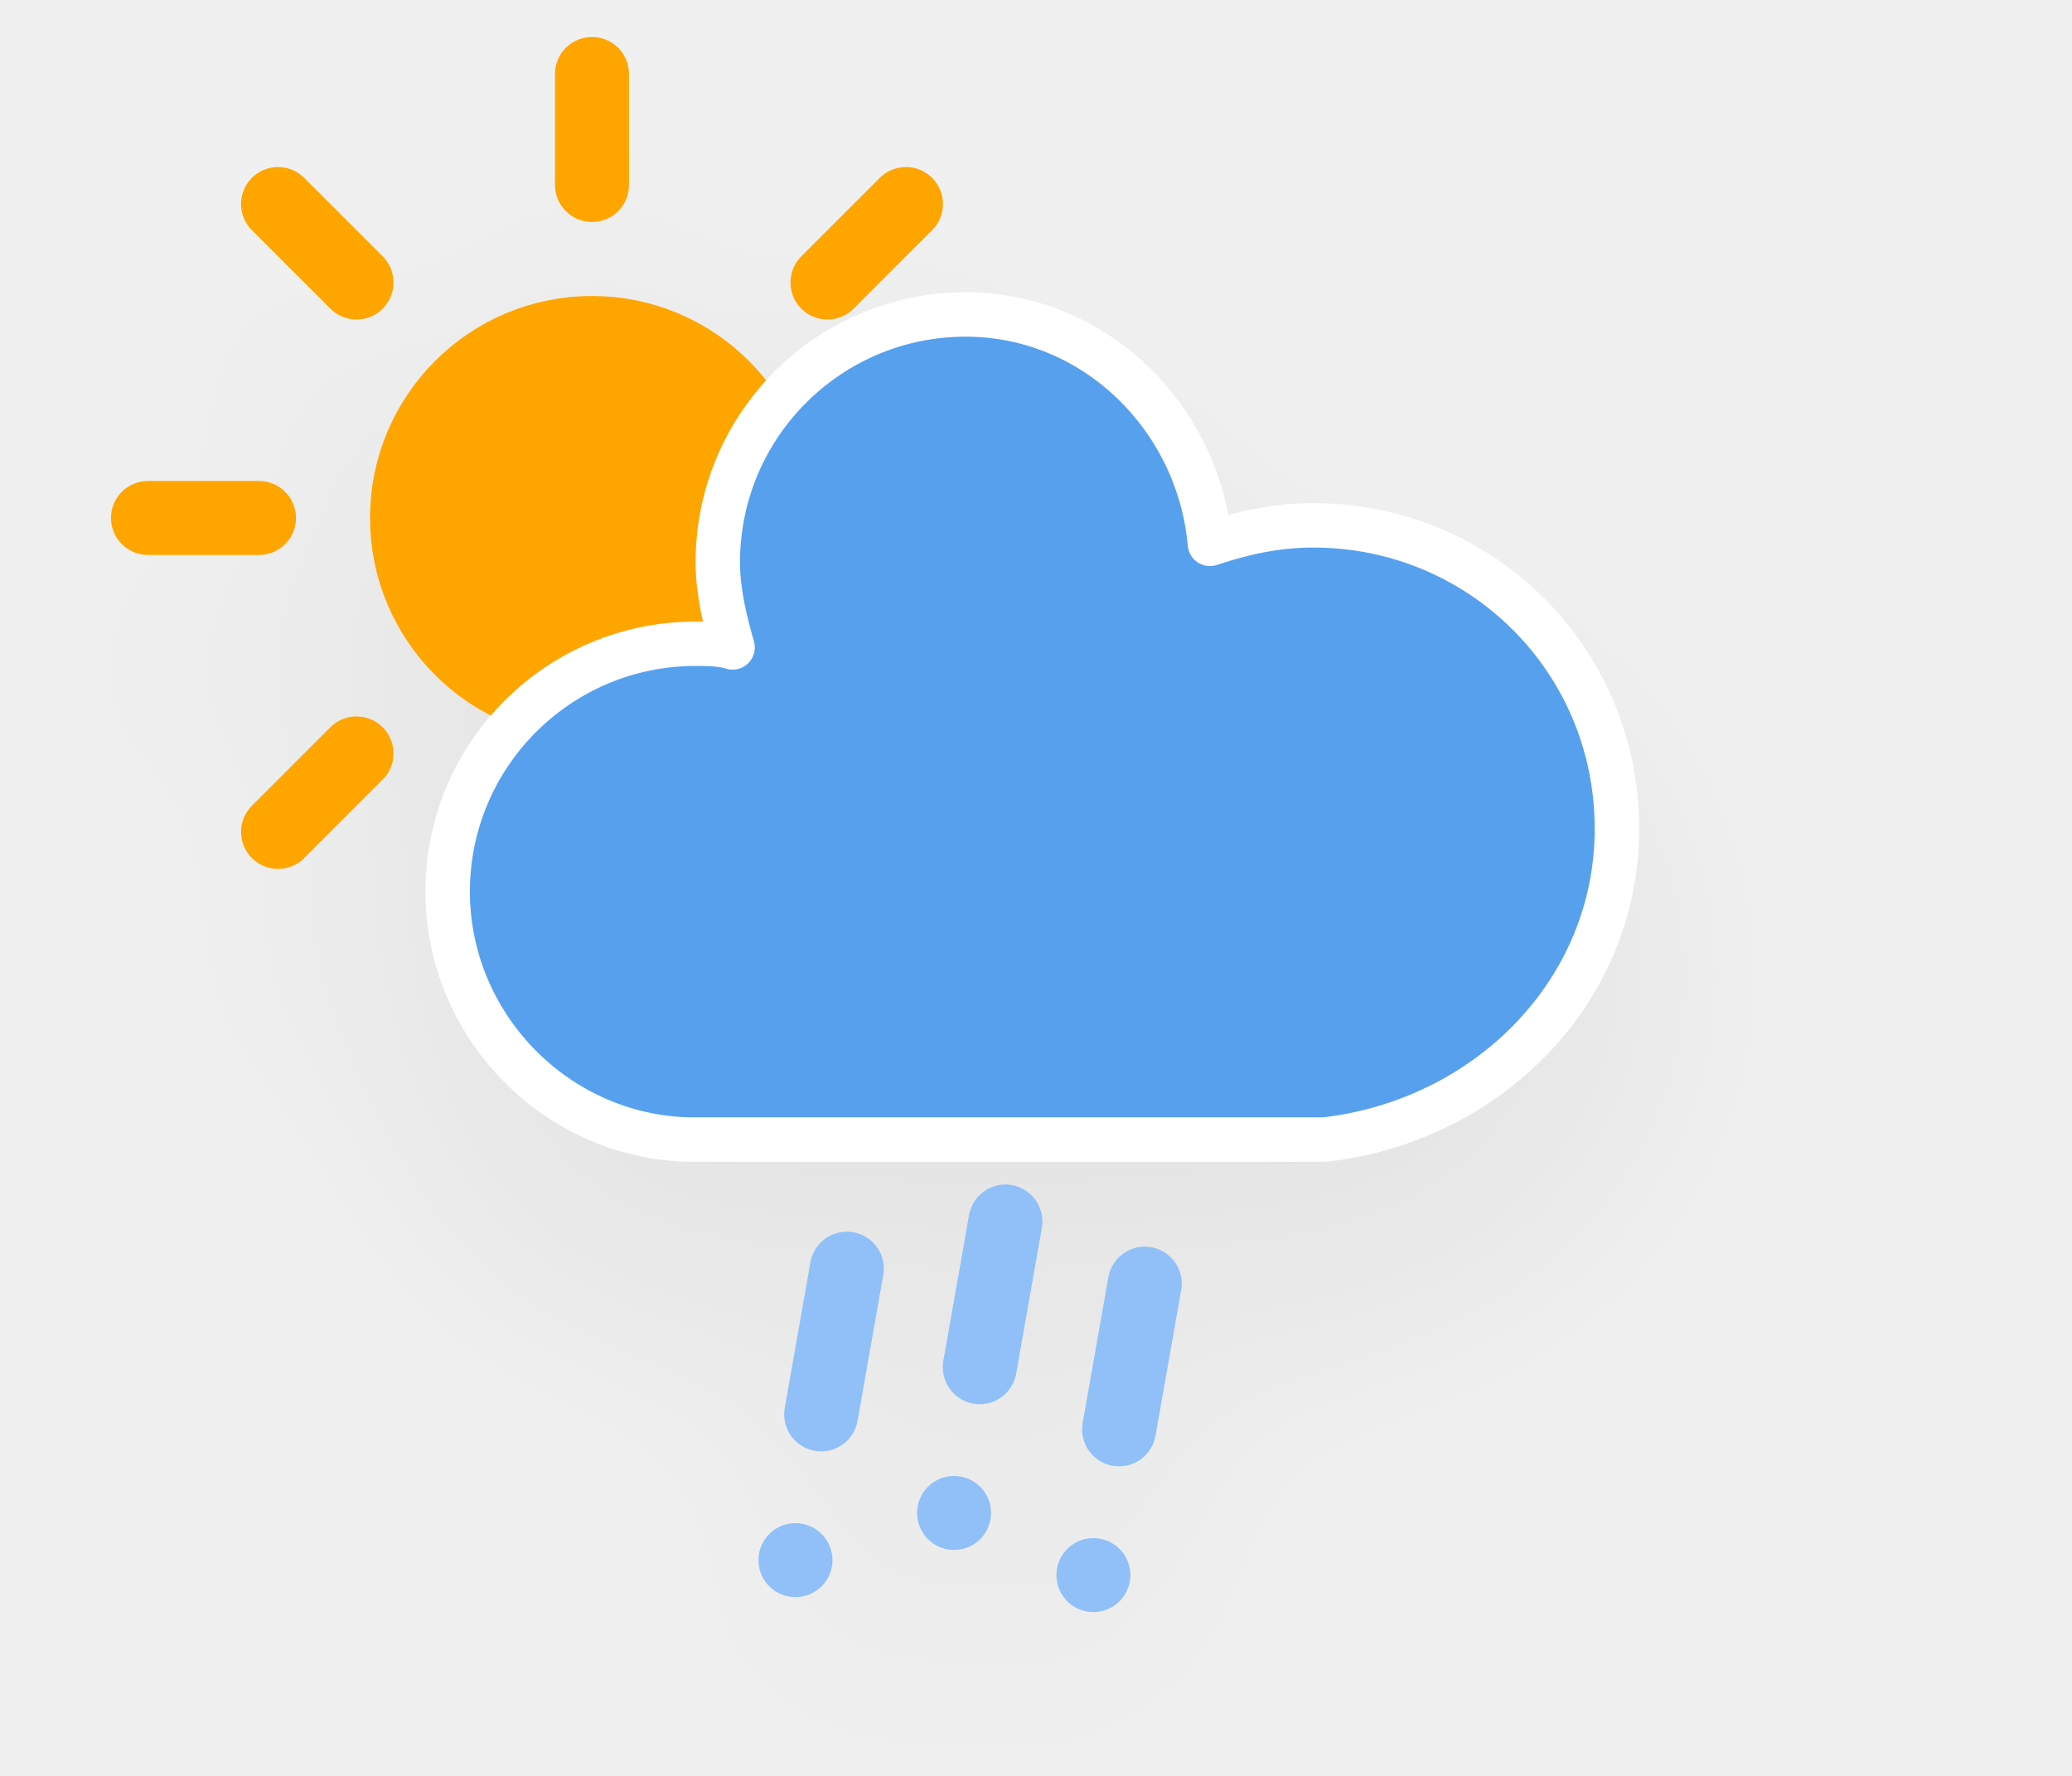
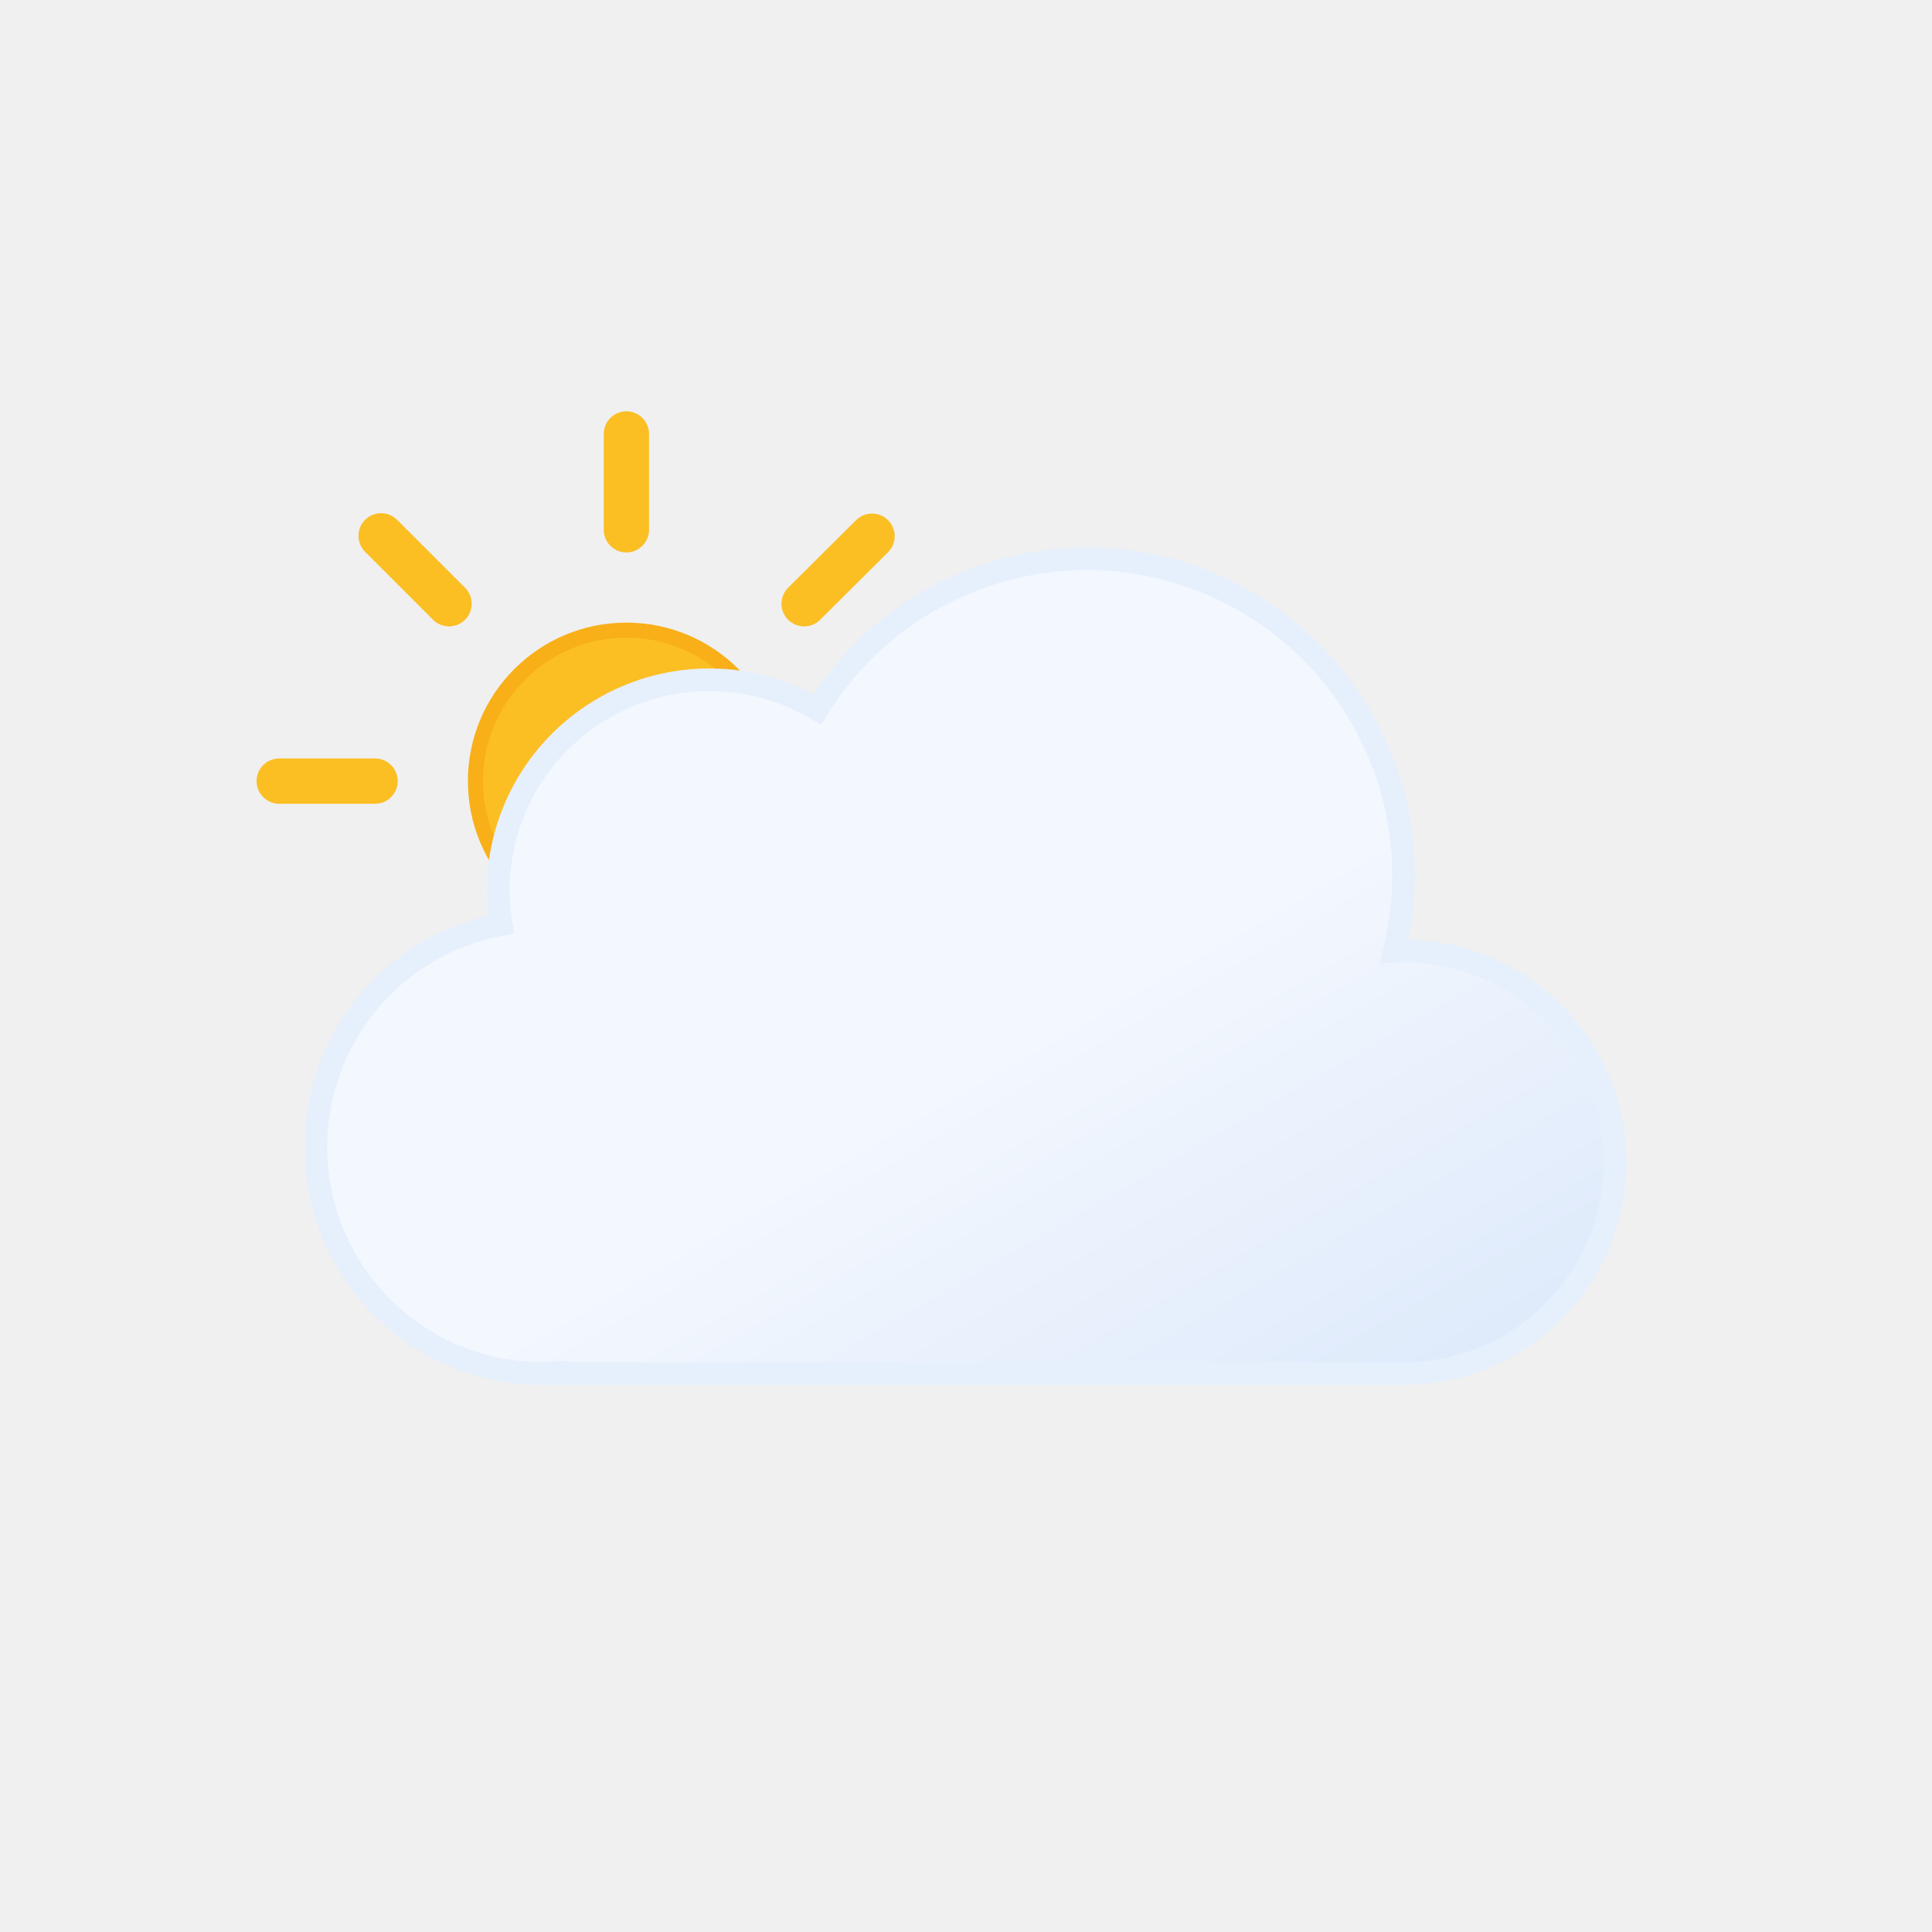
- <svg xmlns="http://www.w3.org/2000/svg" width="56" height="48" version="1.1">
+ <svg xmlns="http://www.w3.org/2000/svg" xmlns:xlink="http://www.w3.org/1999/xlink" viewBox="0 0 512 512">
  <defs>
-     <filter id="blur" x="-.247" y="-.229" width="1.494" height="1.558">
-       <feGaussianBlur in="SourceAlpha" stdDeviation="3" />
-       <feOffset dx="0" dy="4" result="offsetblur" />
-       <feComponentTransfer>
-         <feFuncA slope="0.05" type="linear" />
-       </feComponentTransfer>
-       <feMerge>
-         <feMergeNode />
-         <feMergeNode in="SourceGraphic" />
-       </feMerge>
-     </filter>
-     <style type="text/css">
-       
-       /*
- ** SUN
- */
-       @keyframes am-weather-sun {
-         0% {
-           -webkit-transform: rotate(0deg);
-           -moz-transform: rotate(0deg);
-           -ms-transform: rotate(0deg);
-           transform: rotate(0deg);
-         }
- 
-         100% {
-           -webkit-transform: rotate(360deg);
-           -moz-transform: rotate(360deg);
-           -ms-transform: rotate(360deg);
-           transform: rotate(360deg);
-         }
-       }
- 
-       .am-weather-sun {
-         -webkit-animation-name: am-weather-sun;
-         -moz-animation-name: am-weather-sun;
-         -ms-animation-name: am-weather-sun;
-         animation-name: am-weather-sun;
-         -webkit-animation-duration: 9s;
-         -moz-animation-duration: 9s;
-         -ms-animation-duration: 9s;
-         animation-duration: 9s;
-         -webkit-animation-timing-function: linear;
-         -moz-animation-timing-function: linear;
-         -ms-animation-timing-function: linear;
-         animation-timing-function: linear;
-         -webkit-animation-iteration-count: infinite;
-         -moz-animation-iteration-count: infinite;
-         -ms-animation-iteration-count: infinite;
-         animation-iteration-count: infinite;
-       }
- 
-       /*
- ** RAIN
- */
-       @keyframes am-weather-rain {
-         0% {
-           stroke-dashoffset: 0;
-         }
- 
-         100% {
-           stroke-dashoffset: -100;
-         }
-       }
- 
-       .am-weather-rain-1 {
-         -webkit-animation-name: am-weather-rain;
-         -moz-animation-name: am-weather-rain;
-         -ms-animation-name: am-weather-rain;
-         animation-name: am-weather-rain;
-         -webkit-animation-duration: 8s;
-         -moz-animation-duration: 8s;
-         -ms-animation-duration: 8s;
-         animation-duration: 8s;
-         -webkit-animation-timing-function: linear;
-         -moz-animation-timing-function: linear;
-         -ms-animation-timing-function: linear;
-         animation-timing-function: linear;
-         -webkit-animation-iteration-count: infinite;
-         -moz-animation-iteration-count: infinite;
-         -ms-animation-iteration-count: infinite;
-         animation-iteration-count: infinite;
-       }
- 
-       .am-weather-rain-2 {
-         -webkit-animation-name: am-weather-rain;
-         -moz-animation-name: am-weather-rain;
-         -ms-animation-name: am-weather-rain;
-         animation-name: am-weather-rain;
-         -webkit-animation-delay: 0.25s;
-         -moz-animation-delay: 0.25s;
-         -ms-animation-delay: 0.25s;
-         animation-delay: 0.25s;
-         -webkit-animation-duration: 8s;
-         -moz-animation-duration: 8s;
-         -ms-animation-duration: 8s;
-         animation-duration: 8s;
-         -webkit-animation-timing-function: linear;
-         -moz-animation-timing-function: linear;
-         -ms-animation-timing-function: linear;
-         animation-timing-function: linear;
-         -webkit-animation-iteration-count: infinite;
-         -moz-animation-iteration-count: infinite;
-         -ms-animation-iteration-count: infinite;
-         animation-iteration-count: infinite;
-       }
- 
-       /*
- ** CLOUDS
- */
-       @keyframes am-weather-cloud-2 {
-         0% {
-           -webkit-transform: translate(0px, 0px);
-           -moz-transform: translate(0px, 0px);
-           -ms-transform: translate(0px, 0px);
-           transform: translate(0px, 0px);
-         }
- 
-         50% {
-           -webkit-transform: translate(2px, 0px);
-           -moz-transform: translate(2px, 0px);
-           -ms-transform: translate(2px, 0px);
-           transform: translate(2px, 0px);
-         }
- 
-         100% {
-           -webkit-transform: translate(0px, 0px);
-           -moz-transform: translate(0px, 0px);
-           -ms-transform: translate(0px, 0px);
-           transform: translate(0px, 0px);
-         }
-       }
- 
-       .am-weather-cloud-2 {
-         -webkit-animation-name: am-weather-cloud-2;
-         -moz-animation-name: am-weather-cloud-2;
-         animation-name: am-weather-cloud-2;
-         -webkit-animation-duration: 3s;
-         -moz-animation-duration: 3s;
-         animation-duration: 3s;
-         -webkit-animation-timing-function: linear;
-         -moz-animation-timing-function: linear;
-         animation-timing-function: linear;
-         -webkit-animation-iteration-count: infinite;
-         -moz-animation-iteration-count: infinite;
-         animation-iteration-count: infinite;
-       }
-       
-     </style>
+     <linearGradient id="a" x1="99.5" x2="232.6" y1="30.7" y2="261.4" gradientUnits="userSpaceOnUse">
+       <stop offset="0" stop-color="#f3f7fe" />
+       <stop offset=".5" stop-color="#f3f7fe" />
+       <stop offset="1" stop-color="#deeafb" />
+     </linearGradient>
+     <linearGradient id="b" x1="1381.3" x2="1399.5" y1="-1144.7" y2="-1097.4" gradientTransform="rotate(-9 8002.567 8233.063)" gradientUnits="userSpaceOnUse">
+       <stop offset="0" stop-color="#0b65ed" />
+       <stop offset=".5" stop-color="#0a5ad4" />
+       <stop offset="1" stop-color="#0950bc" />
+     </linearGradient>
+     <linearGradient xlink:href="#b" id="c" x1="1436.7" x2="1454.9" y1="-1137" y2="-1089.7" gradientTransform="rotate(-9 8009.537 8233.037)" />
+     <linearGradient xlink:href="#b" id="d" x1="1492.1" x2="1510.3" y1="-1129.3" y2="-1082.1" gradientTransform="rotate(-9 8016.566 8233.078)" />
+     <linearGradient id="e" x1="78" x2="118" y1="63.4" y2="132.7" gradientUnits="userSpaceOnUse">
+       <stop offset="0" stop-color="#fbbf24" />
+       <stop offset=".5" stop-color="#fbbf24" />
+       <stop offset="1" stop-color="#f59e0b" />
+     </linearGradient>
+     <symbol id="g" viewBox="0 0 196 196">
+       <circle cx="98" cy="98" r="40" fill="url(#e)" stroke="#f8af18" stroke-miterlimit="10" stroke-width="4" />
+       <path fill="none" stroke="#fbbf24" stroke-linecap="round" stroke-miterlimit="10" stroke-width="12" d="M98 31.4V6m0 184v-25.4M145.1 51l18-17.9M33 163l18-17.9M51 51 33 33m130.1 130.1-18-18M6 98h25.4M190 98h-25.4">
+         <animateTransform additive="sum" attributeName="transform" dur="6s" repeatCount="indefinite" type="rotate" values="0 98 98; 45 98 98" />
+       </path>
+     </symbol>
+     <symbol id="h" viewBox="0 0 350 222">
+       <path fill="url(#a)" stroke="#e6effc" stroke-miterlimit="10" stroke-width="6" d="m291 107-2.5.1A83.9 83.9 0 00135.6 43 56 56 0 0051 91a56.6 56.6 0 00.8 9A60 60 0 0063 219l4-.2v.2h224a56 56 0 000-112Z" />
+     </symbol>
+     <symbol id="f" viewBox="0 0 363 258">
+       <use xlink:href="#g" width="196" height="196" />
+       <use xlink:href="#h" width="350" height="222" transform="translate(13 36)" />
+     </symbol>
+     <symbol id="i" overflow="visible" viewBox="0 0 129 57">
+       <path fill="url(#b)" stroke="#0a5ad4" stroke-miterlimit="10" d="M8.5 56.5a8 8 0 01-8-8v-40a8 8 0 0116 0v40a8 8 0 01-8 8Z" opacity="0">
+         <animateTransform id="x1" additive="sum" attributeName="transform" begin="0s; x1.end+.33s" dur=".67s" type="translate" values="0 -60; 0 60" />
+         <animate id="y1" attributeName="opacity" begin="0s; y1.end+.33s" dur=".67s" keyTimes="0; .25; 1" values="0; 1; 0" />
+       </path>
+       <path fill="url(#c)" stroke="#0a5ad4" stroke-miterlimit="10" d="M64.5 56.5a8 8 0 01-8-8v-40a8 8 0 0116 0v40a8 8 0 01-8 8Z" opacity="0">
+         <animateTransform id="x2" additive="sum" attributeName="transform" begin=".33s; x2.end+.33s" dur=".67s" type="translate" values="0 -60; 0 60" />
+         <animate id="y2" attributeName="opacity" begin=".33s; y2.end+.33s" dur=".67s" keyTimes="0; .25; 1" values="0; 1; 0" />
+       </path>
+       <path fill="url(#d)" stroke="#0a5ad4" stroke-miterlimit="10" d="M120.5 56.5a8 8 0 01-8-8v-40a8 8 0 0116 0v40a8 8 0 01-8 8Z" opacity="0">
+         <animateTransform id="x3" additive="sum" attributeName="transform" begin="-.33s; x3.end+.33s" dur=".67s" type="translate" values="0 -60; 0 60" />
+         <animate id="y3" attributeName="opacity" begin="-.33s; y3.end+.33s" dur=".67s" keyTimes="0; .25; 1" values="0; 1; 0" />
+       </path>
+     </symbol>
  </defs>
-   <g transform="translate(16,-2)" filter="url(#blur)">
-     <g transform="translate(0,16)">
-       <g class="am-weather-sun" style="-moz-animation-duration:9s;-moz-animation-iteration-count:infinite;-moz-animation-name:am-weather-sun;-moz-animation-timing-function:linear;-ms-animation-duration:9s;-ms-animation-iteration-count:infinite;-ms-animation-name:am-weather-sun;-ms-animation-timing-function:linear;-webkit-animation-duration:9s;-webkit-animation-iteration-count:infinite;-webkit-animation-name:am-weather-sun;-webkit-animation-timing-function:linear">
-         <line transform="translate(0,9)" y2="3" stroke="#ffa500" stroke-linecap="round" stroke-width="2" fifll="none" />
-         <g transform="rotate(45)">
-           <line transform="translate(0,9)" y2="3" fill="none" stroke="#ffa500" stroke-linecap="round" stroke-width="2" />
-         </g>
-         <g transform="rotate(90)">
-           <line transform="translate(0,9)" y2="3" fill="none" stroke="#ffa500" stroke-linecap="round" stroke-width="2" />
-         </g>
-         <g transform="rotate(135)">
-           <line transform="translate(0,9)" y2="3" fill="none" stroke="#ffa500" stroke-linecap="round" stroke-width="2" />
-         </g>
-         <g transform="scale(-1)">
-           <line transform="translate(0,9)" y2="3" fill="none" stroke="#ffa500" stroke-linecap="round" stroke-width="2" />
-         </g>
-         <g transform="rotate(225)">
-           <line transform="translate(0,9)" y2="3" fill="none" stroke="#ffa500" stroke-linecap="round" stroke-width="2" />
-         </g>
-         <g transform="rotate(-90)">
-           <line transform="translate(0,9)" y2="3" fill="none" stroke="#ffa500" stroke-linecap="round" stroke-width="2" />
-         </g>
-         <g transform="rotate(-45)">
-           <line transform="translate(0,9)" y2="3" fill="none" stroke="#ffa500" stroke-linecap="round" stroke-width="2" />
-         </g>
-         <circle r="5" fill="#ffa500" stroke="#ffa500" stroke-width="2" />
-       </g>
-     </g>
-     <g class="am-weather-cloud-3" style="-moz-animation-duration:3s;-moz-animation-iteration-count:infinite;-moz-animation-name:am-weather-cloud-2;-moz-animation-timing-function:linear;-webkit-animation-duration:3s;-webkit-animation-iteration-count:infinite;-webkit-animation-name:am-weather-cloud-2;-webkit-animation-timing-function:linear">
-       <path transform="translate(-20,-11)" d="m47.7 35.4c0-4.6-3.7-8.2-8.2-8.2-1 0-1.9 0.2-2.8 0.5-0.3-3.4-3.1-6.2-6.6-6.2-3.7 0-6.7 3-6.7 6.7 0 0.8 0.2 1.6 0.4 2.3-0.3-0.1-0.7-0.1-1-0.1-3.7 0-6.7 3-6.7 6.7 0 3.6 2.9 6.6 6.5 6.7h17.2c4.4-0.5 7.9-4 7.9-8.4z" fill="#57a0ee" stroke="#fff" stroke-linejoin="round" stroke-width="1.2" />
-     </g>
-     <g transform="translate(-20,-10) rotate(10,-247.39,200.17)" fill="none" stroke="#91c0f8" stroke-dasharray="4, 4" stroke-linecap="round" stroke-width="2">
-       <line class="am-weather-rain-1" transform="translate(-4,1)" y2="8" style="-moz-animation-duration:8s;-moz-animation-iteration-count:infinite;-moz-animation-name:am-weather-rain;-moz-animation-timing-function:linear;-ms-animation-duration:8s;-ms-animation-iteration-count:infinite;-ms-animation-name:am-weather-rain;-ms-animation-timing-function:linear;-webkit-animation-duration:8s;-webkit-animation-iteration-count:infinite;-webkit-animation-name:am-weather-rain;-webkit-animation-timing-function:linear" />
-       <line class="am-weather-rain-2" transform="translate(0,-1)" y2="8" style="-moz-animation-delay:0.25s;-moz-animation-duration:8s;-moz-animation-iteration-count:infinite;-moz-animation-name:am-weather-rain;-moz-animation-timing-function:linear;-ms-animation-delay:0.25s;-ms-animation-duration:8s;-ms-animation-iteration-count:infinite;-ms-animation-name:am-weather-rain;-ms-animation-timing-function:linear;-webkit-animation-delay:0.25s;-webkit-animation-duration:8s;-webkit-animation-iteration-count:infinite;-webkit-animation-name:am-weather-rain;-webkit-animation-timing-function:linear" />
-       <line class="am-weather-rain-1" transform="translate(4)" y2="8" style="-moz-animation-duration:8s;-moz-animation-iteration-count:infinite;-moz-animation-name:am-weather-rain;-moz-animation-timing-function:linear;-ms-animation-duration:8s;-ms-animation-iteration-count:infinite;-ms-animation-name:am-weather-rain;-ms-animation-timing-function:linear;-webkit-animation-duration:8s;-webkit-animation-iteration-count:infinite;-webkit-animation-name:am-weather-rain;-webkit-animation-timing-function:linear" />
-     </g>
-   </g>
+   <use xlink:href="#f" width="363" height="258" transform="translate(68 109)" />
+   <use xlink:href="#i" width="129" height="57" transform="translate(191.5 343.5)" />
</svg>
